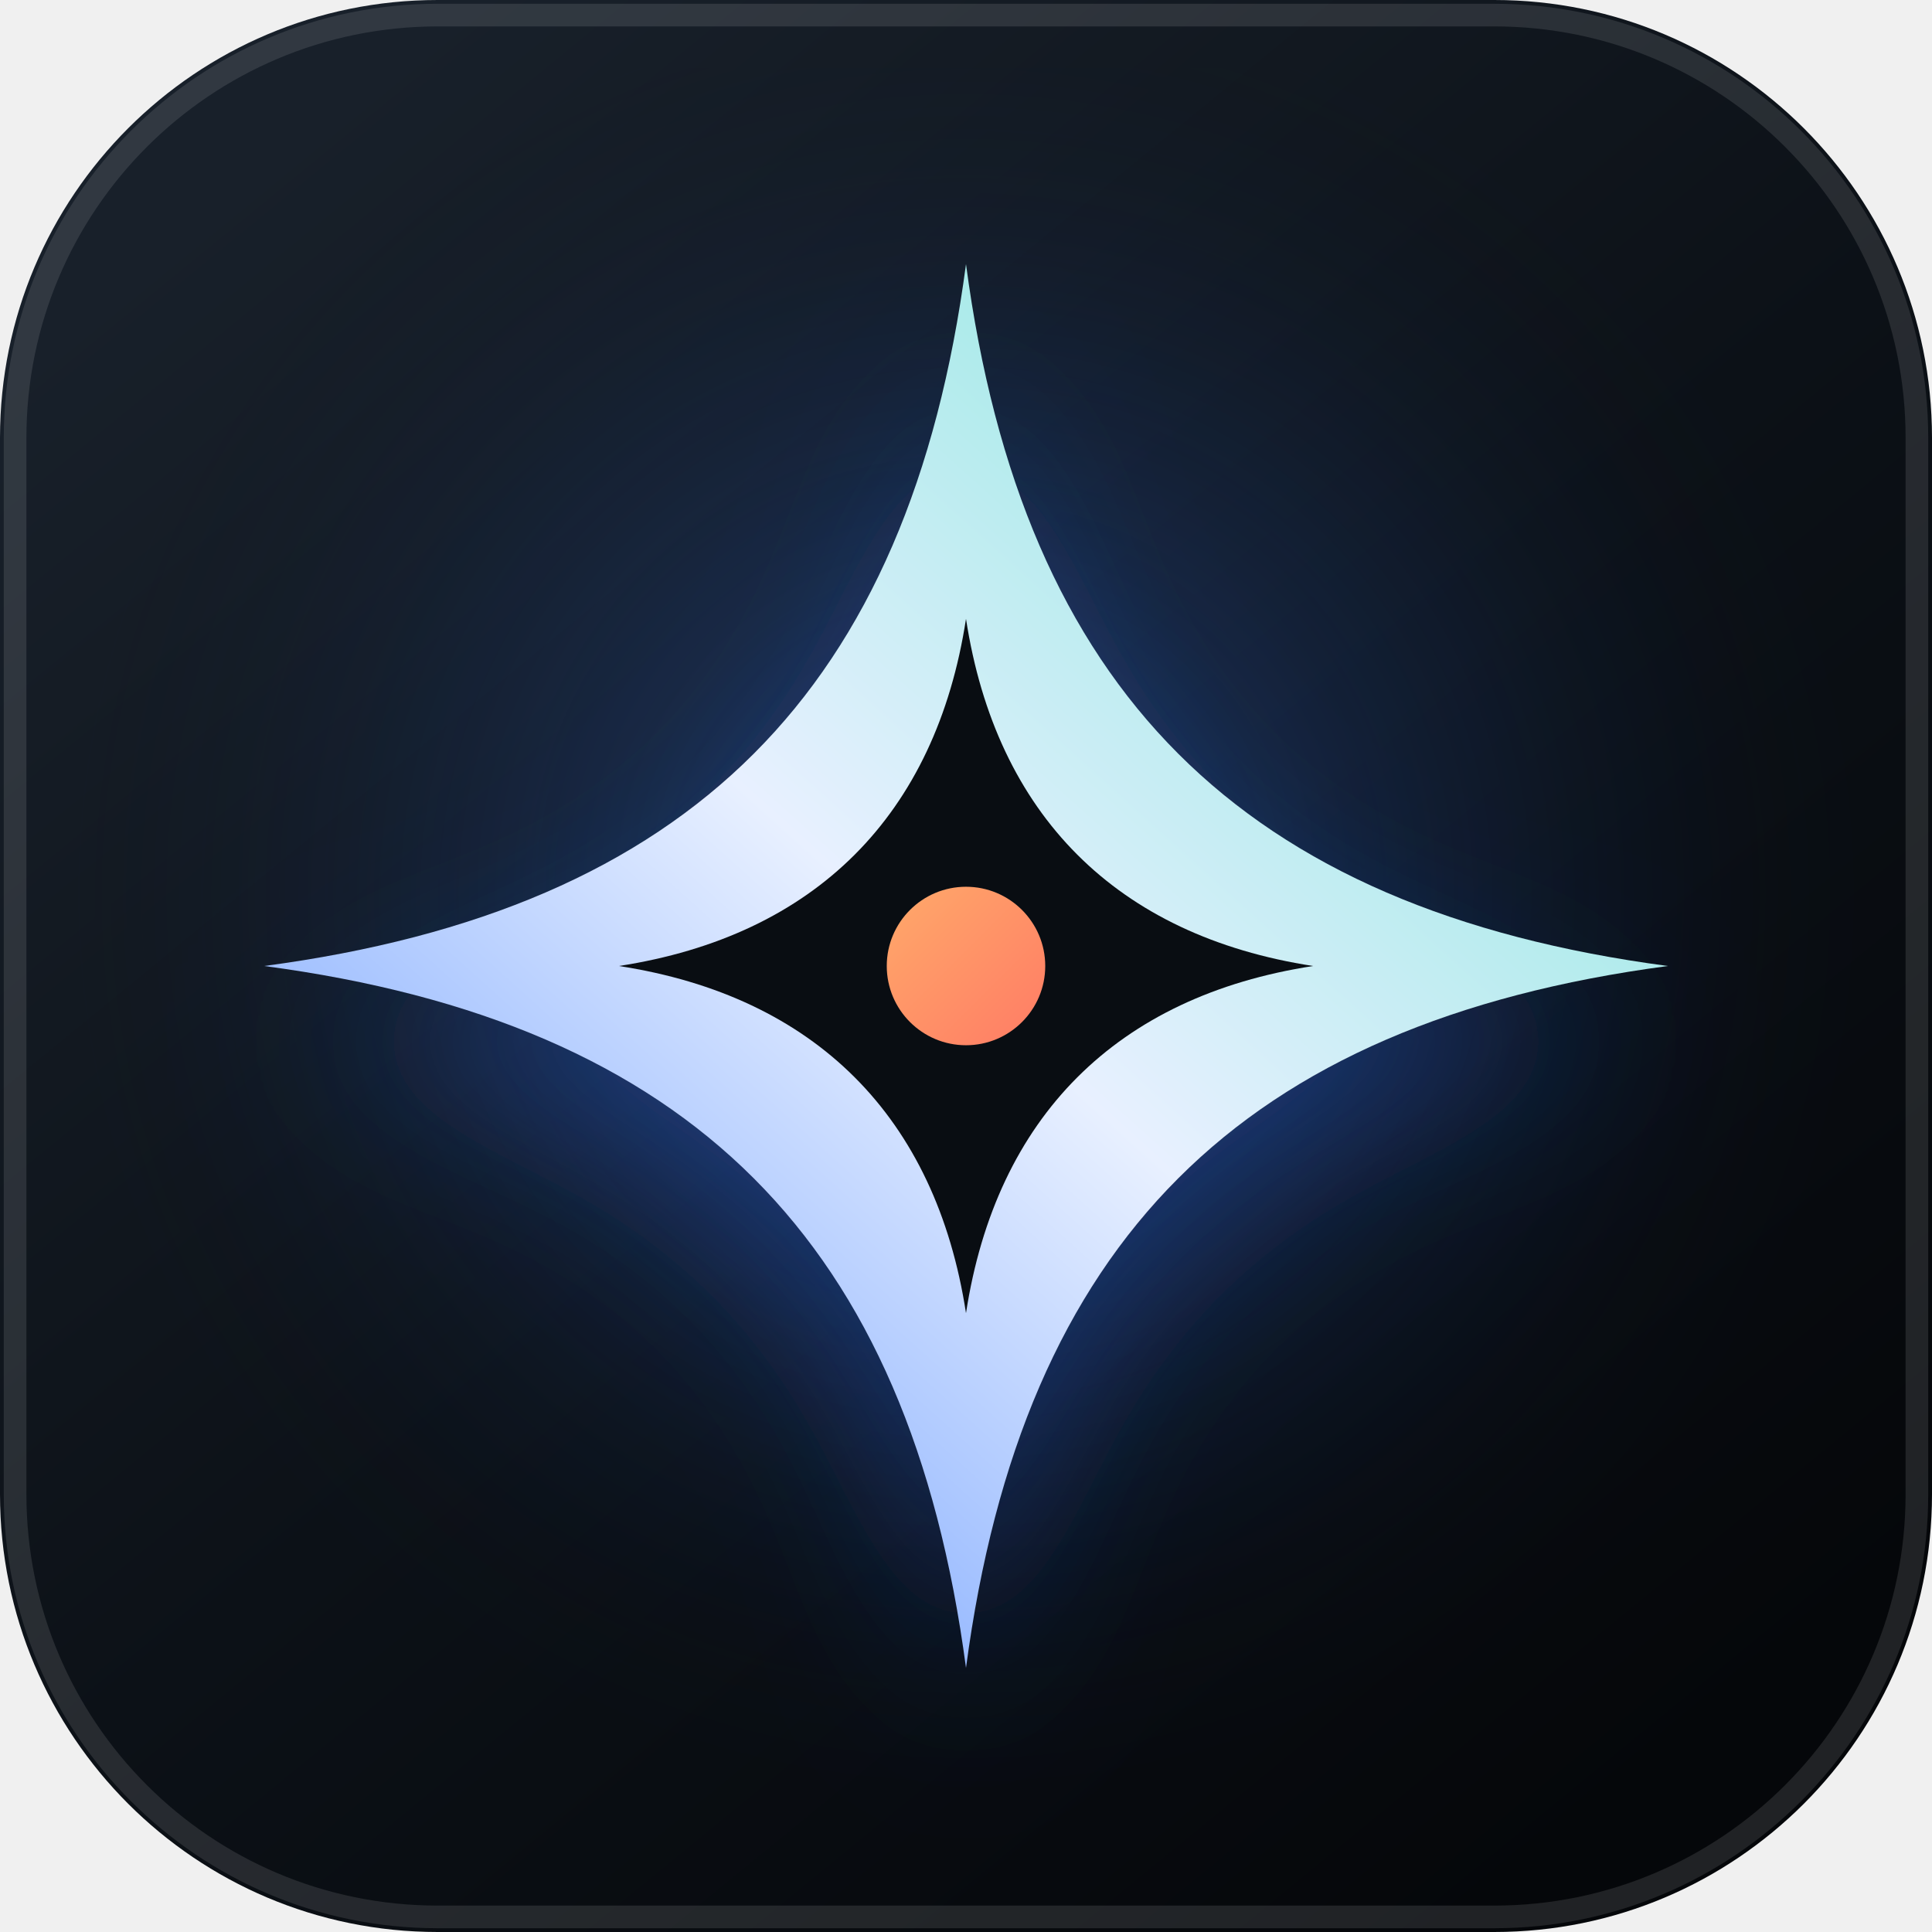
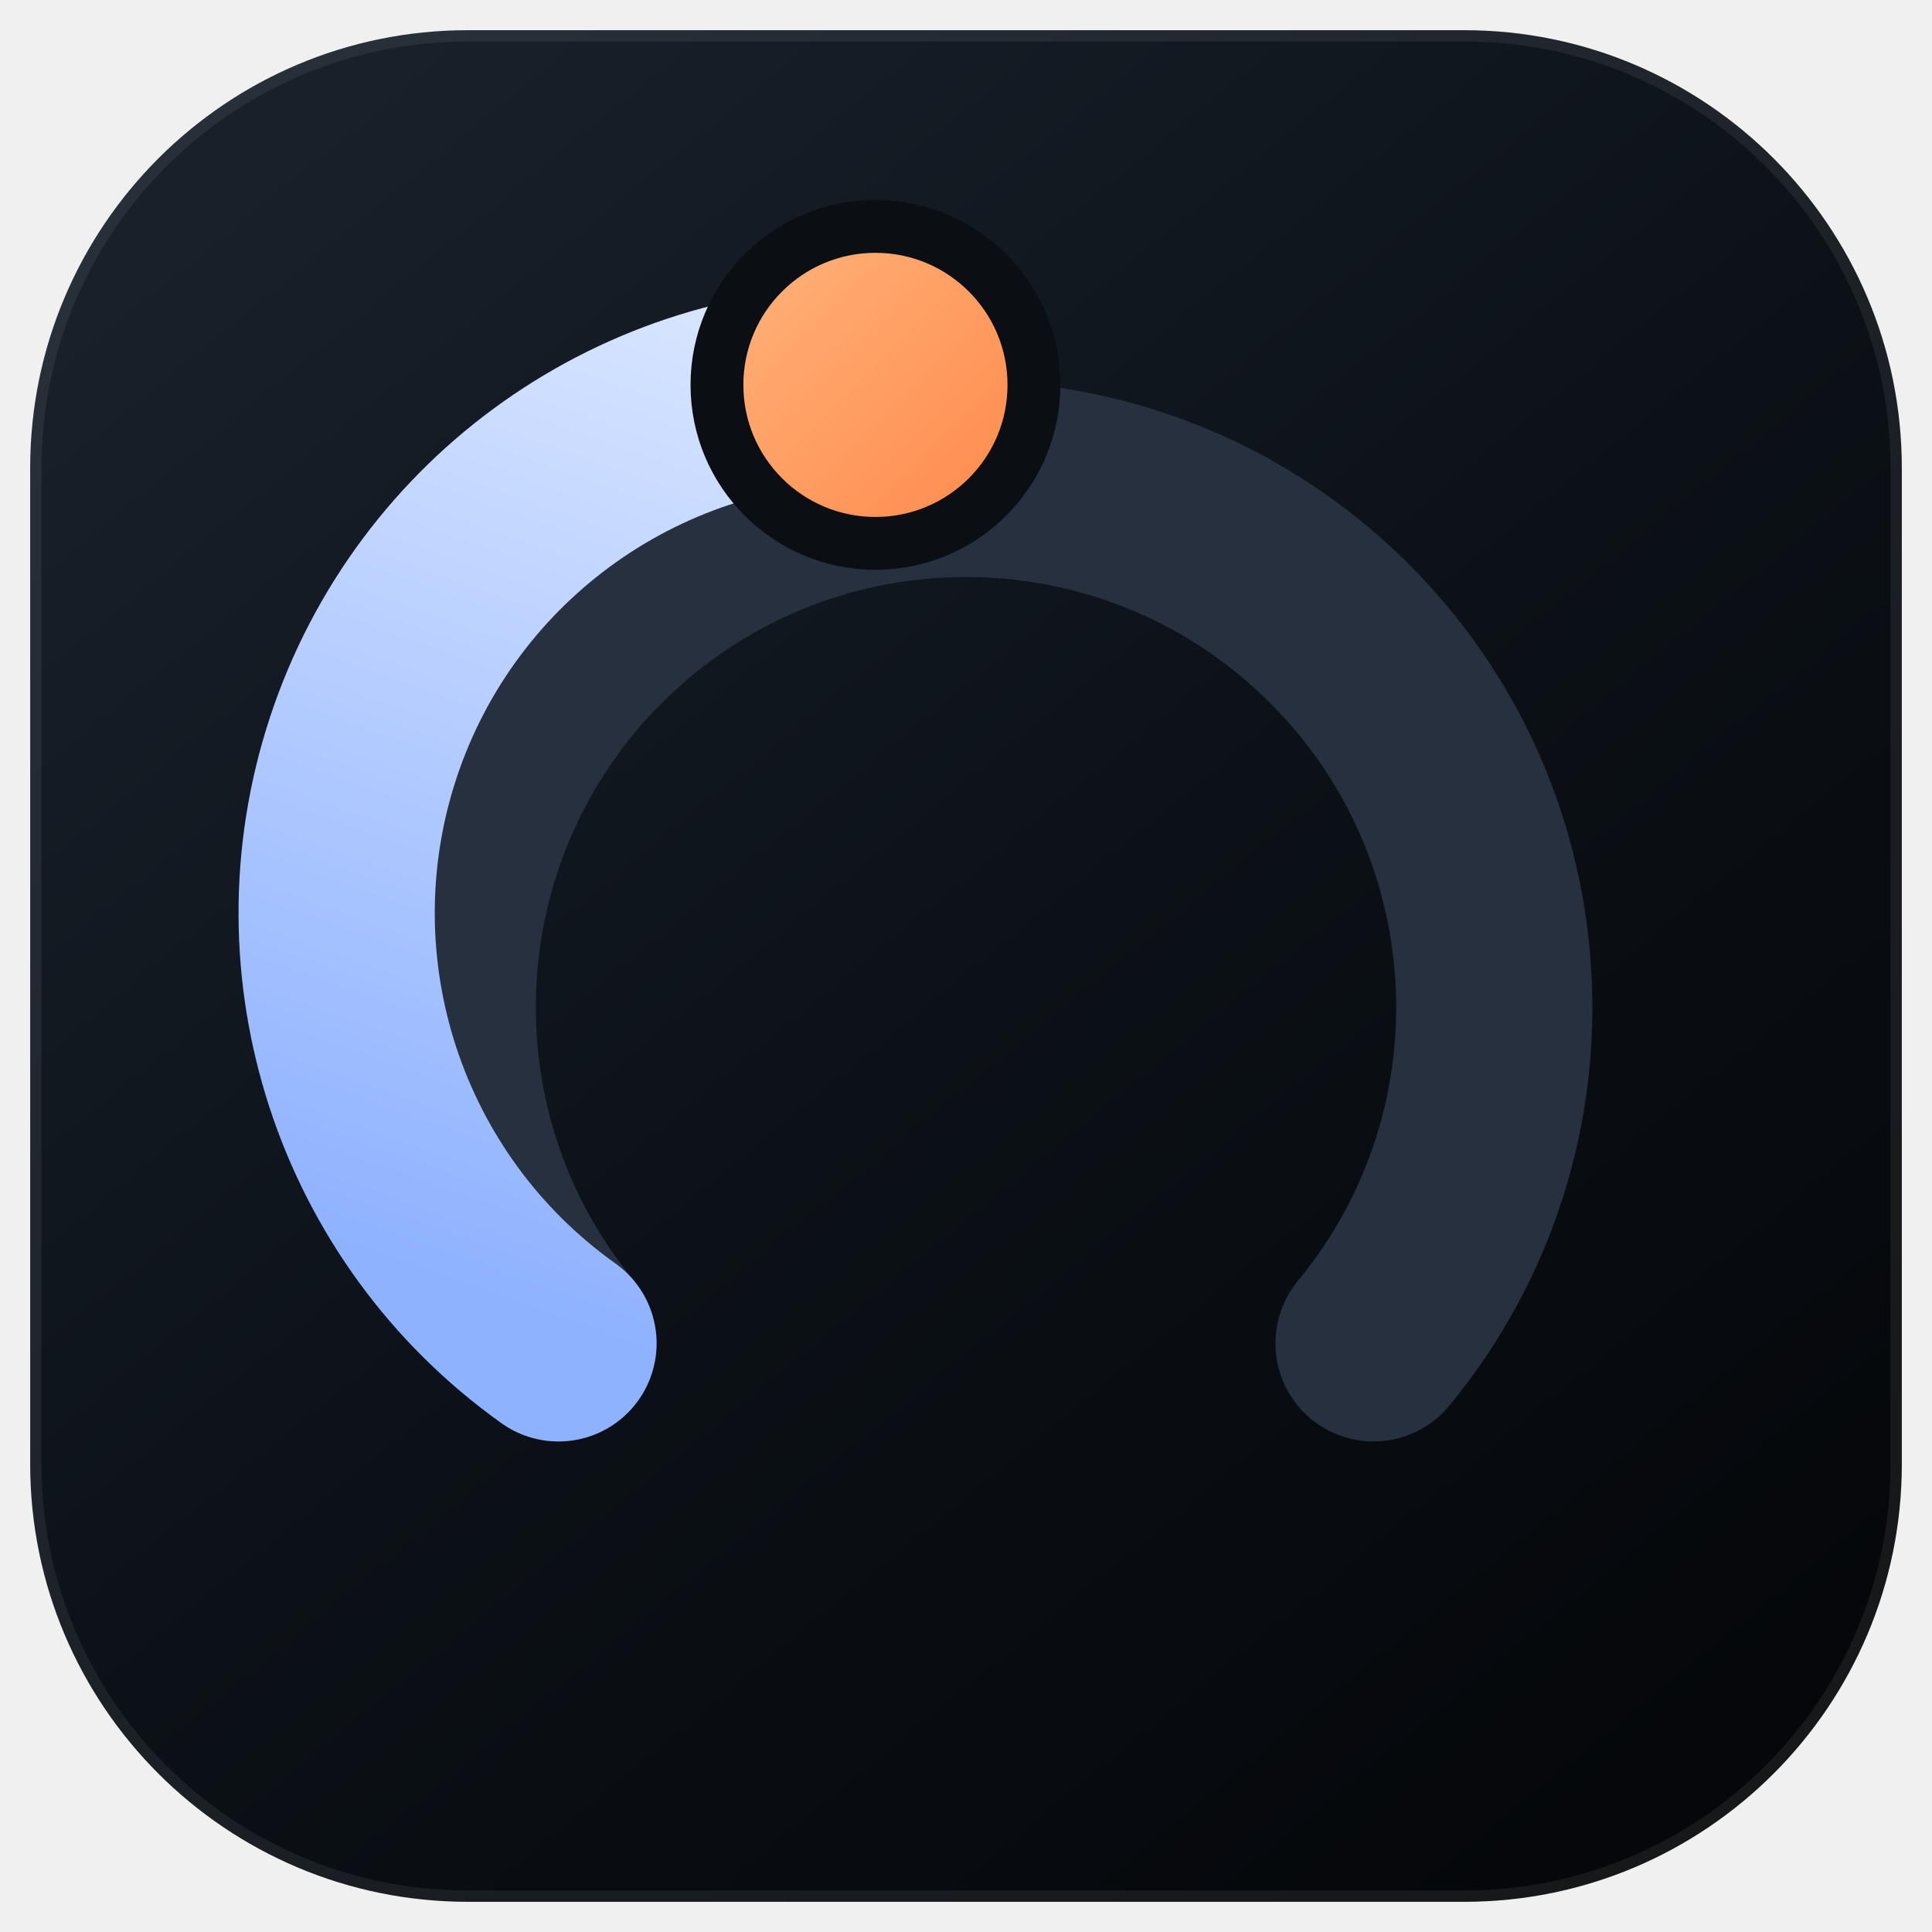
<svg xmlns="http://www.w3.org/2000/svg" viewBox="0 0 256 256">
  <defs>
    <linearGradient id="background" x1="38" y1="18" x2="218" y2="238" gradientUnits="userSpaceOnUse">
      <stop stop-color="#18202A" />
      <stop offset=".52" stop-color="#0C1117" />
      <stop offset="1" stop-color="#05070A" />
    </linearGradient>
-     <linearGradient id="star" x1="62" y1="202" x2="197" y2="52" gradientUnits="userSpaceOnUse">
-       <stop stop-color="#76A3FF" />
-       <stop offset=".48" stop-color="#E8F0FF" />
-       <stop offset="1" stop-color="#8CE8DF" />
+     <linearGradient id="value" x1="76" y1="176" x2="120" y2="52" gradientUnits="userSpaceOnUse">
+       <stop stop-color="#8FB2FF" />
+       <stop offset="1" stop-color="#D6E4FF" />
    </linearGradient>
-     <linearGradient id="core" x1="113" y1="113" x2="145" y2="145" gradientUnits="userSpaceOnUse">
-       <stop stop-color="#FFB36B" />
-       <stop offset="1" stop-color="#FF6D63" />
+     <linearGradient id="spark" x1="98" y1="33" x2="134" y2="69" gradientUnits="userSpaceOnUse">
+       <stop stop-color="#FFB27A" />
+       <stop offset="1" stop-color="#FF8A4C" />
    </linearGradient>
-     <radialGradient id="glow" cx="50%" cy="46%" r="52%">
-       <stop stop-color="#4C86FF" stop-opacity=".34" />
-       <stop offset=".58" stop-color="#2E69D7" stop-opacity=".10" />
-       <stop offset="1" stop-color="#05070A" stop-opacity="0" />
-     </radialGradient>
-     <filter id="shadow" x="-45%" y="-45%" width="190%" height="190%">
-       <feDropShadow dx="0" dy="10" stdDeviation="11" flood-color="#2B70FF" flood-opacity=".28" />
-     </filter>
  </defs>
-   <rect width="256" height="256" rx="58" fill="url(#background)" />
-   <rect x="2" y="2" width="252" height="252" rx="56" fill="none" stroke="#FFFFFF" stroke-opacity=".11" stroke-width="3" />
-   <rect x="9" y="9" width="238" height="238" rx="50" fill="url(#glow)" />
-   <path d="M128 35C135.5 91.5 164.5 120.5 221 128C164.5 135.5 135.5 164.5 128 221C120.5 164.5 91.5 135.5 35 128C91.5 120.5 120.5 91.5 128 35Z" fill="url(#star)" filter="url(#shadow)" />
-   <path d="M128 82C132 108 148 124 174 128C148 132 132 148 128 174C124 148 108 132 82 128C108 124 124 108 128 82Z" fill="#090D12" />
-   <circle cx="128" cy="128" r="10.5" fill="url(#core)" />
+   <rect x="4" y="4" width="248" height="248" rx="58" fill="url(#background)" />
+   <rect x="4.75" y="4.75" width="246.5" height="246.5" rx="57.25" fill="none" stroke="#ffffff" stroke-opacity=".07" stroke-width="1.5" />
+   <path d="M74 178 A70 70 0 1 1 182 178" fill="none" stroke="#26303E" stroke-width="26" stroke-linecap="round" />
+   <path d="M74 178 A70 70 0 0 1 116 51" fill="none" stroke="url(#value)" stroke-width="26" stroke-linecap="round" />
+   <circle cx="116" cy="51" r="21" fill="url(#spark)" stroke="#0B0E12" stroke-width="7" />
</svg>
